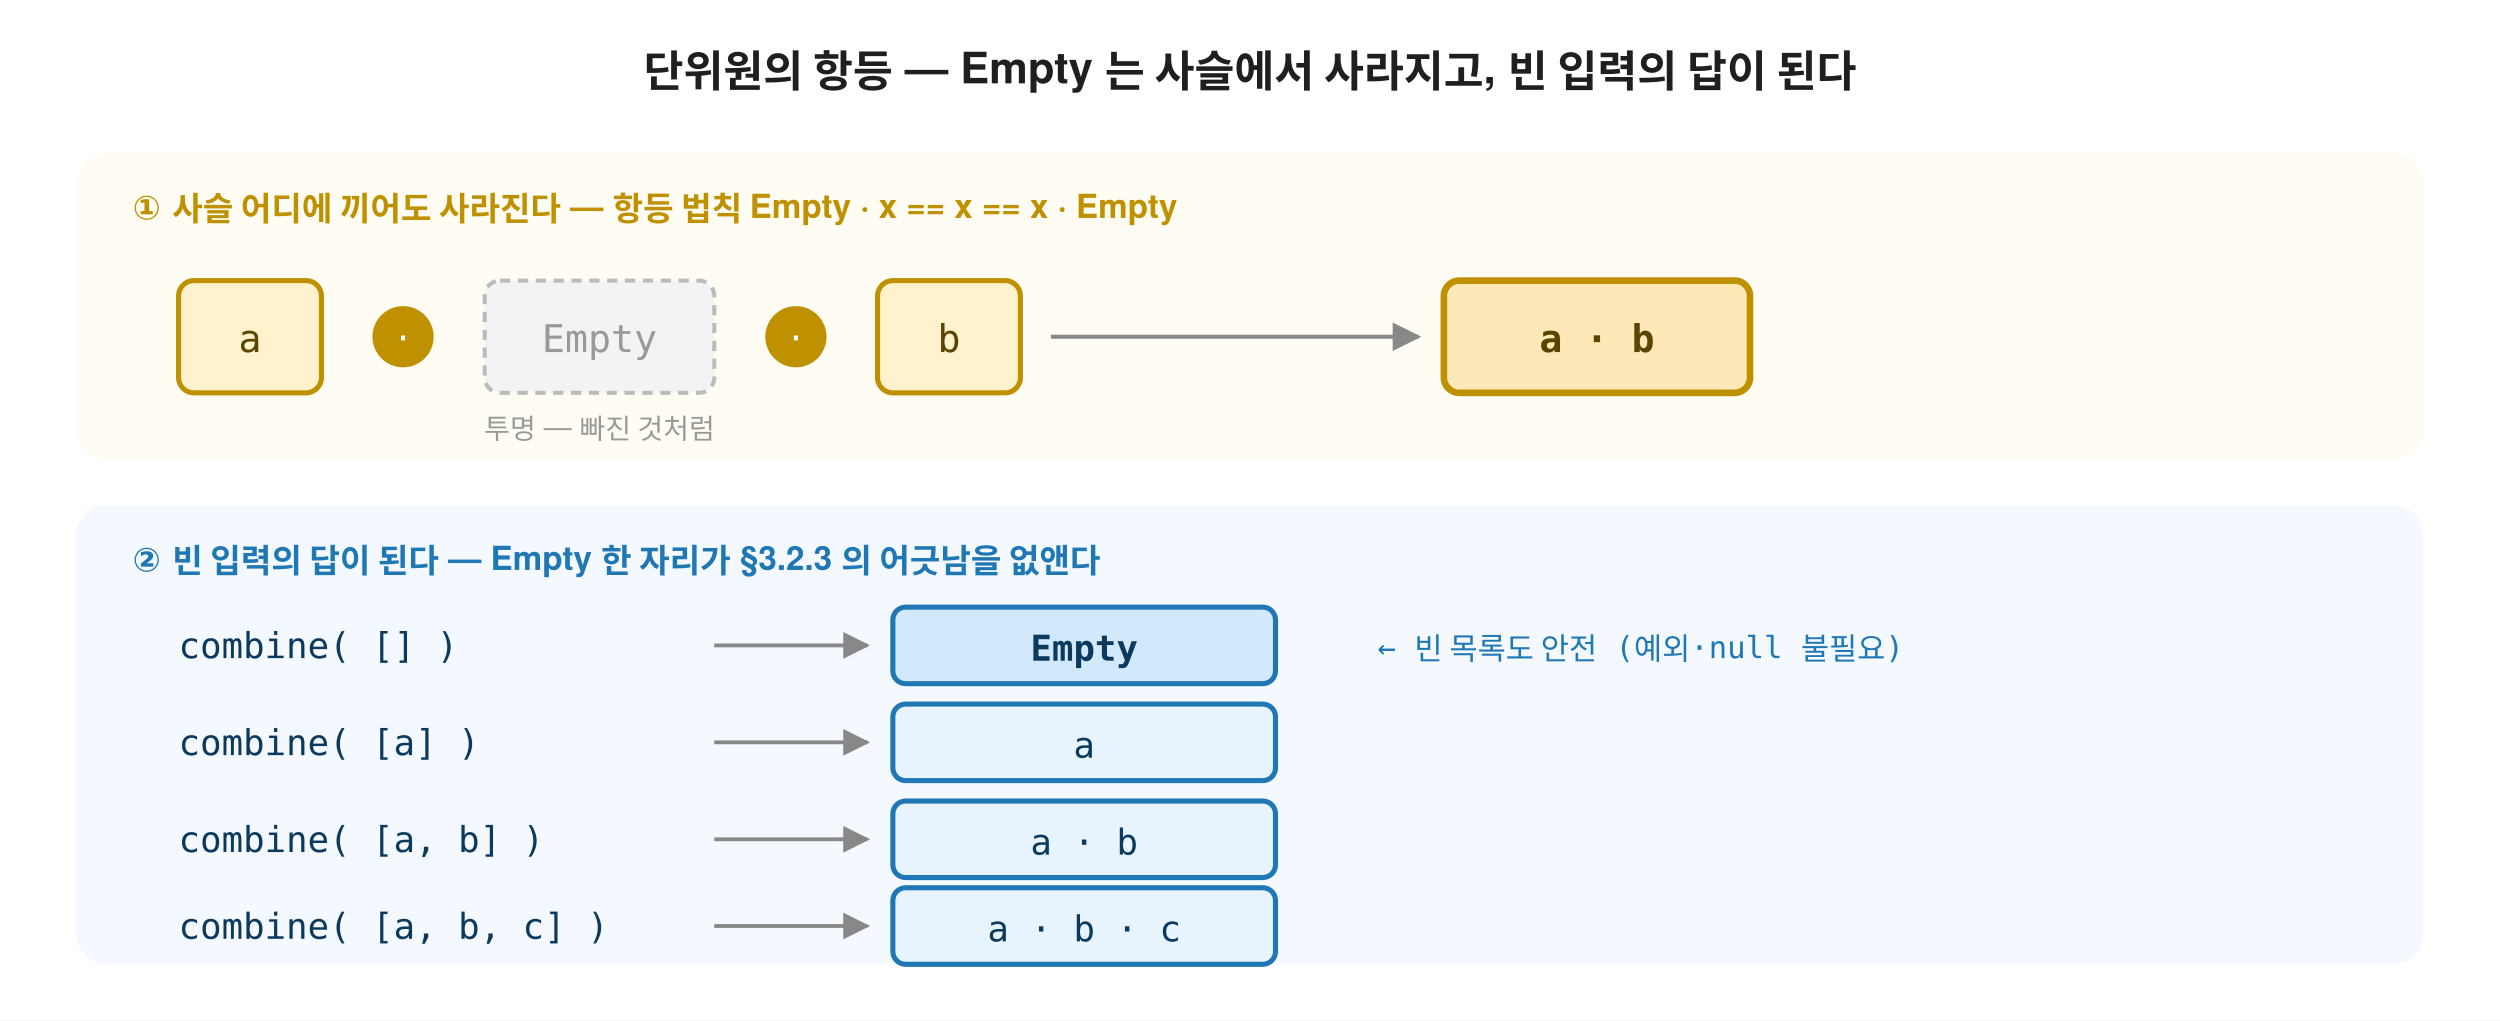
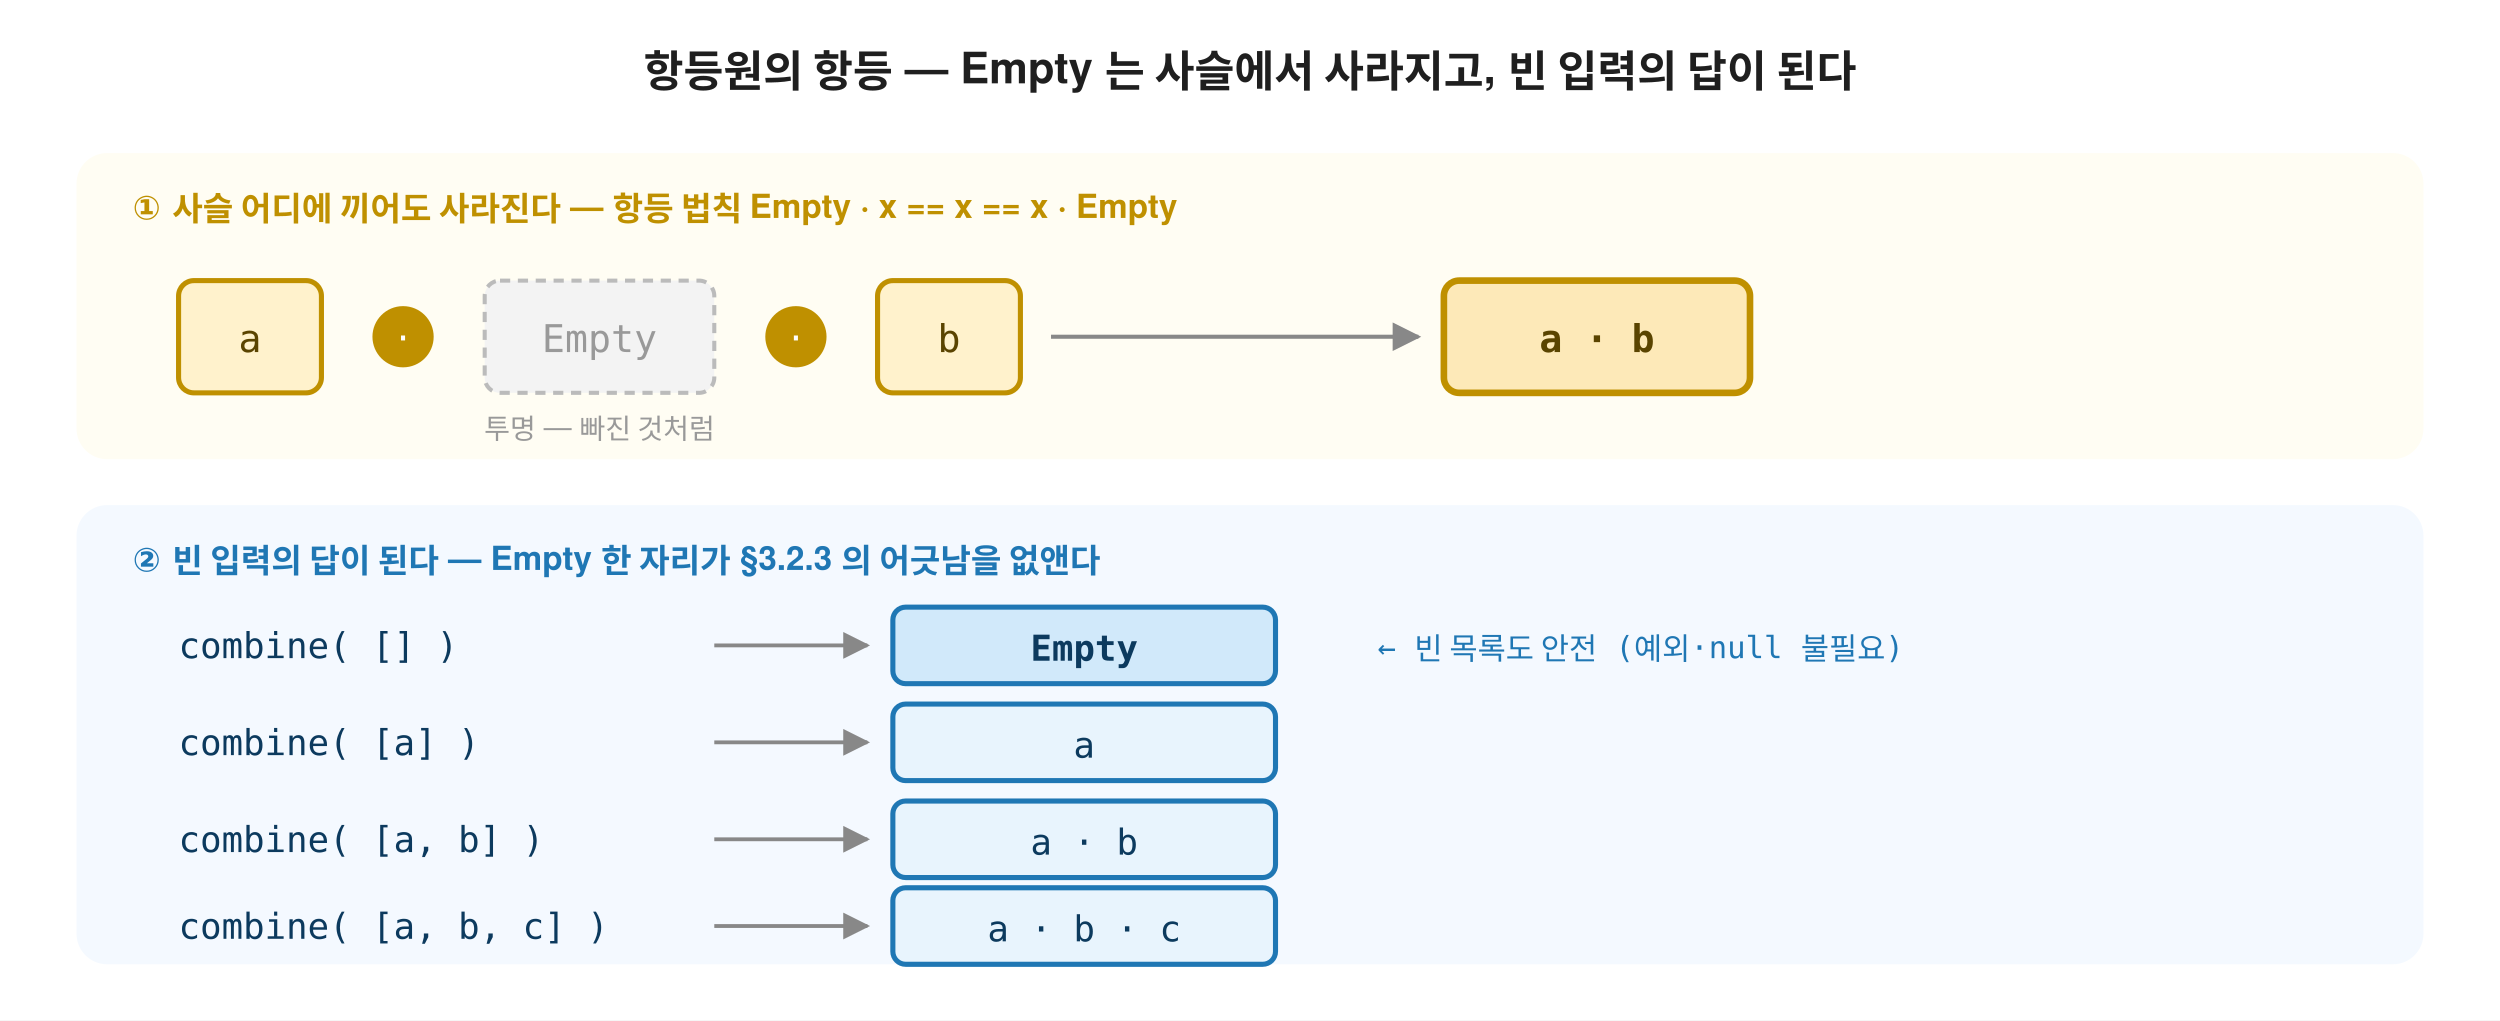
<svg xmlns="http://www.w3.org/2000/svg" viewBox="0 0 980 400" font-family="'Helvetica Neue', 'Noto Sans KR', sans-serif">
  <defs>
    <marker id="ar3" viewBox="0 0 10 10" refX="9" refY="5" markerWidth="7" markerHeight="7" orient="auto-start-reverse">
      <path d="M0,0 L10,5 L0,10 z" fill="#888" />
    </marker>
  </defs>
  <rect width="980" height="400" fill="#ffffff" />
-   <text x="490" y="34" font-size="17" fill="#1f1f1f" text-anchor="middle" font-weight="bold">단위원의 항등 — Empty 는 사슬에서 사라지고, 빈 입력의 답이 된다</text>
+   <text x="490" y="34" font-size="17" fill="#1f1f1f" text-anchor="middle" font-weight="bold">항등원의 항등 — Empty 는 사슬에서 사라지고, 빈 입력의 답이 된다</text>
  <rect x="30" y="60" width="920" height="120" fill="#fffdf3" rx="12" />
  <text x="52" y="86" font-size="13" fill="#bf9000" font-weight="bold">① 사슬 어디에 끼어도 사라진다  —  항등 법칙  Empty · x == x == x · Empty</text>
  <g font-family="'Consolas', monospace" font-size="15">
    <rect x="70" y="110" width="56" height="44" fill="#fff2cc" stroke="#bf9000" stroke-width="2" rx="6" />
    <text x="98" y="138" fill="#5a4400" text-anchor="middle">a</text>
    <rect x="190" y="110" width="90" height="44" fill="#f3f3f3" stroke="#bbb" stroke-width="1.6" stroke-dasharray="4 3" rx="6" />
    <text x="235" y="138" fill="#999" text-anchor="middle">Empty</text>
    <rect x="344" y="110" width="56" height="44" fill="#fff2cc" stroke="#bf9000" stroke-width="2" rx="6" />
    <text x="372" y="138" fill="#5a4400" text-anchor="middle">b</text>
    <circle cx="158" cy="132" r="12" fill="#bf9000" />
    <text x="158" y="137" font-size="13" fill="#fff" text-anchor="middle">·</text>
    <circle cx="312" cy="132" r="12" fill="#bf9000" />
    <text x="312" y="137" font-size="13" fill="#fff" text-anchor="middle">·</text>
    <line x1="412" y1="132" x2="556" y2="132" stroke="#888" stroke-width="1.6" marker-end="url(#ar3)" />
    <rect x="566" y="110" width="120" height="44" fill="#fde9b8" stroke="#bf9000" stroke-width="2.6" rx="6" />
    <text x="626" y="138" fill="#5a4400" text-anchor="middle" font-weight="bold">a · b</text>
  </g>
  <text x="235" y="172" font-size="11" fill="#999" text-anchor="middle">투명 — 빠진 것처럼</text>
  <rect x="30" y="198" width="920" height="180" fill="#f4f9ff" rx="12" />
  <text x="52" y="224" font-size="13" fill="#1f77b4" font-weight="bold">② 빈 입력의 답이 된다  —  Empty 한 자리가 §3.2.3 의 어긋남을 없앤다</text>
  <g font-family="'Consolas', monospace" font-size="14" fill="#0c3a5e">
    <text x="70" y="258">combine( [] )</text>
    <line x1="280" y1="253" x2="340" y2="253" stroke="#888" stroke-width="1.5" marker-end="url(#ar3)" />
    <rect x="350" y="238" width="150" height="30" fill="#d1e9fa" stroke="#1f77b4" stroke-width="2" rx="5" />
    <text x="425" y="259" text-anchor="middle" font-weight="bold">Empty</text>
    <text x="540" y="258" font-size="12" fill="#1f77b4">← 빈 목록도 안전 (예외·null 불필요)</text>
    <text x="70" y="296">combine( [a] )</text>
    <line x1="280" y1="291" x2="340" y2="291" stroke="#888" stroke-width="1.5" marker-end="url(#ar3)" />
    <rect x="350" y="276" width="150" height="30" fill="#e8f4fd" stroke="#1f77b4" stroke-width="2" rx="5" />
    <text x="425" y="297" text-anchor="middle">a</text>
    <text x="70" y="334">combine( [a, b] )</text>
    <line x1="280" y1="329" x2="340" y2="329" stroke="#888" stroke-width="1.5" marker-end="url(#ar3)" />
    <rect x="350" y="314" width="150" height="30" fill="#e8f4fd" stroke="#1f77b4" stroke-width="2" rx="5" />
    <text x="425" y="335" text-anchor="middle">a · b</text>
    <text x="70" y="368">combine( [a, b, c] )</text>
    <line x1="280" y1="363" x2="340" y2="363" stroke="#888" stroke-width="1.5" marker-end="url(#ar3)" />
    <rect x="350" y="348" width="150" height="30" fill="#e8f4fd" stroke="#1f77b4" stroke-width="2" rx="5" />
    <text x="425" y="369" text-anchor="middle">a · b · c</text>
  </g>
</svg>
